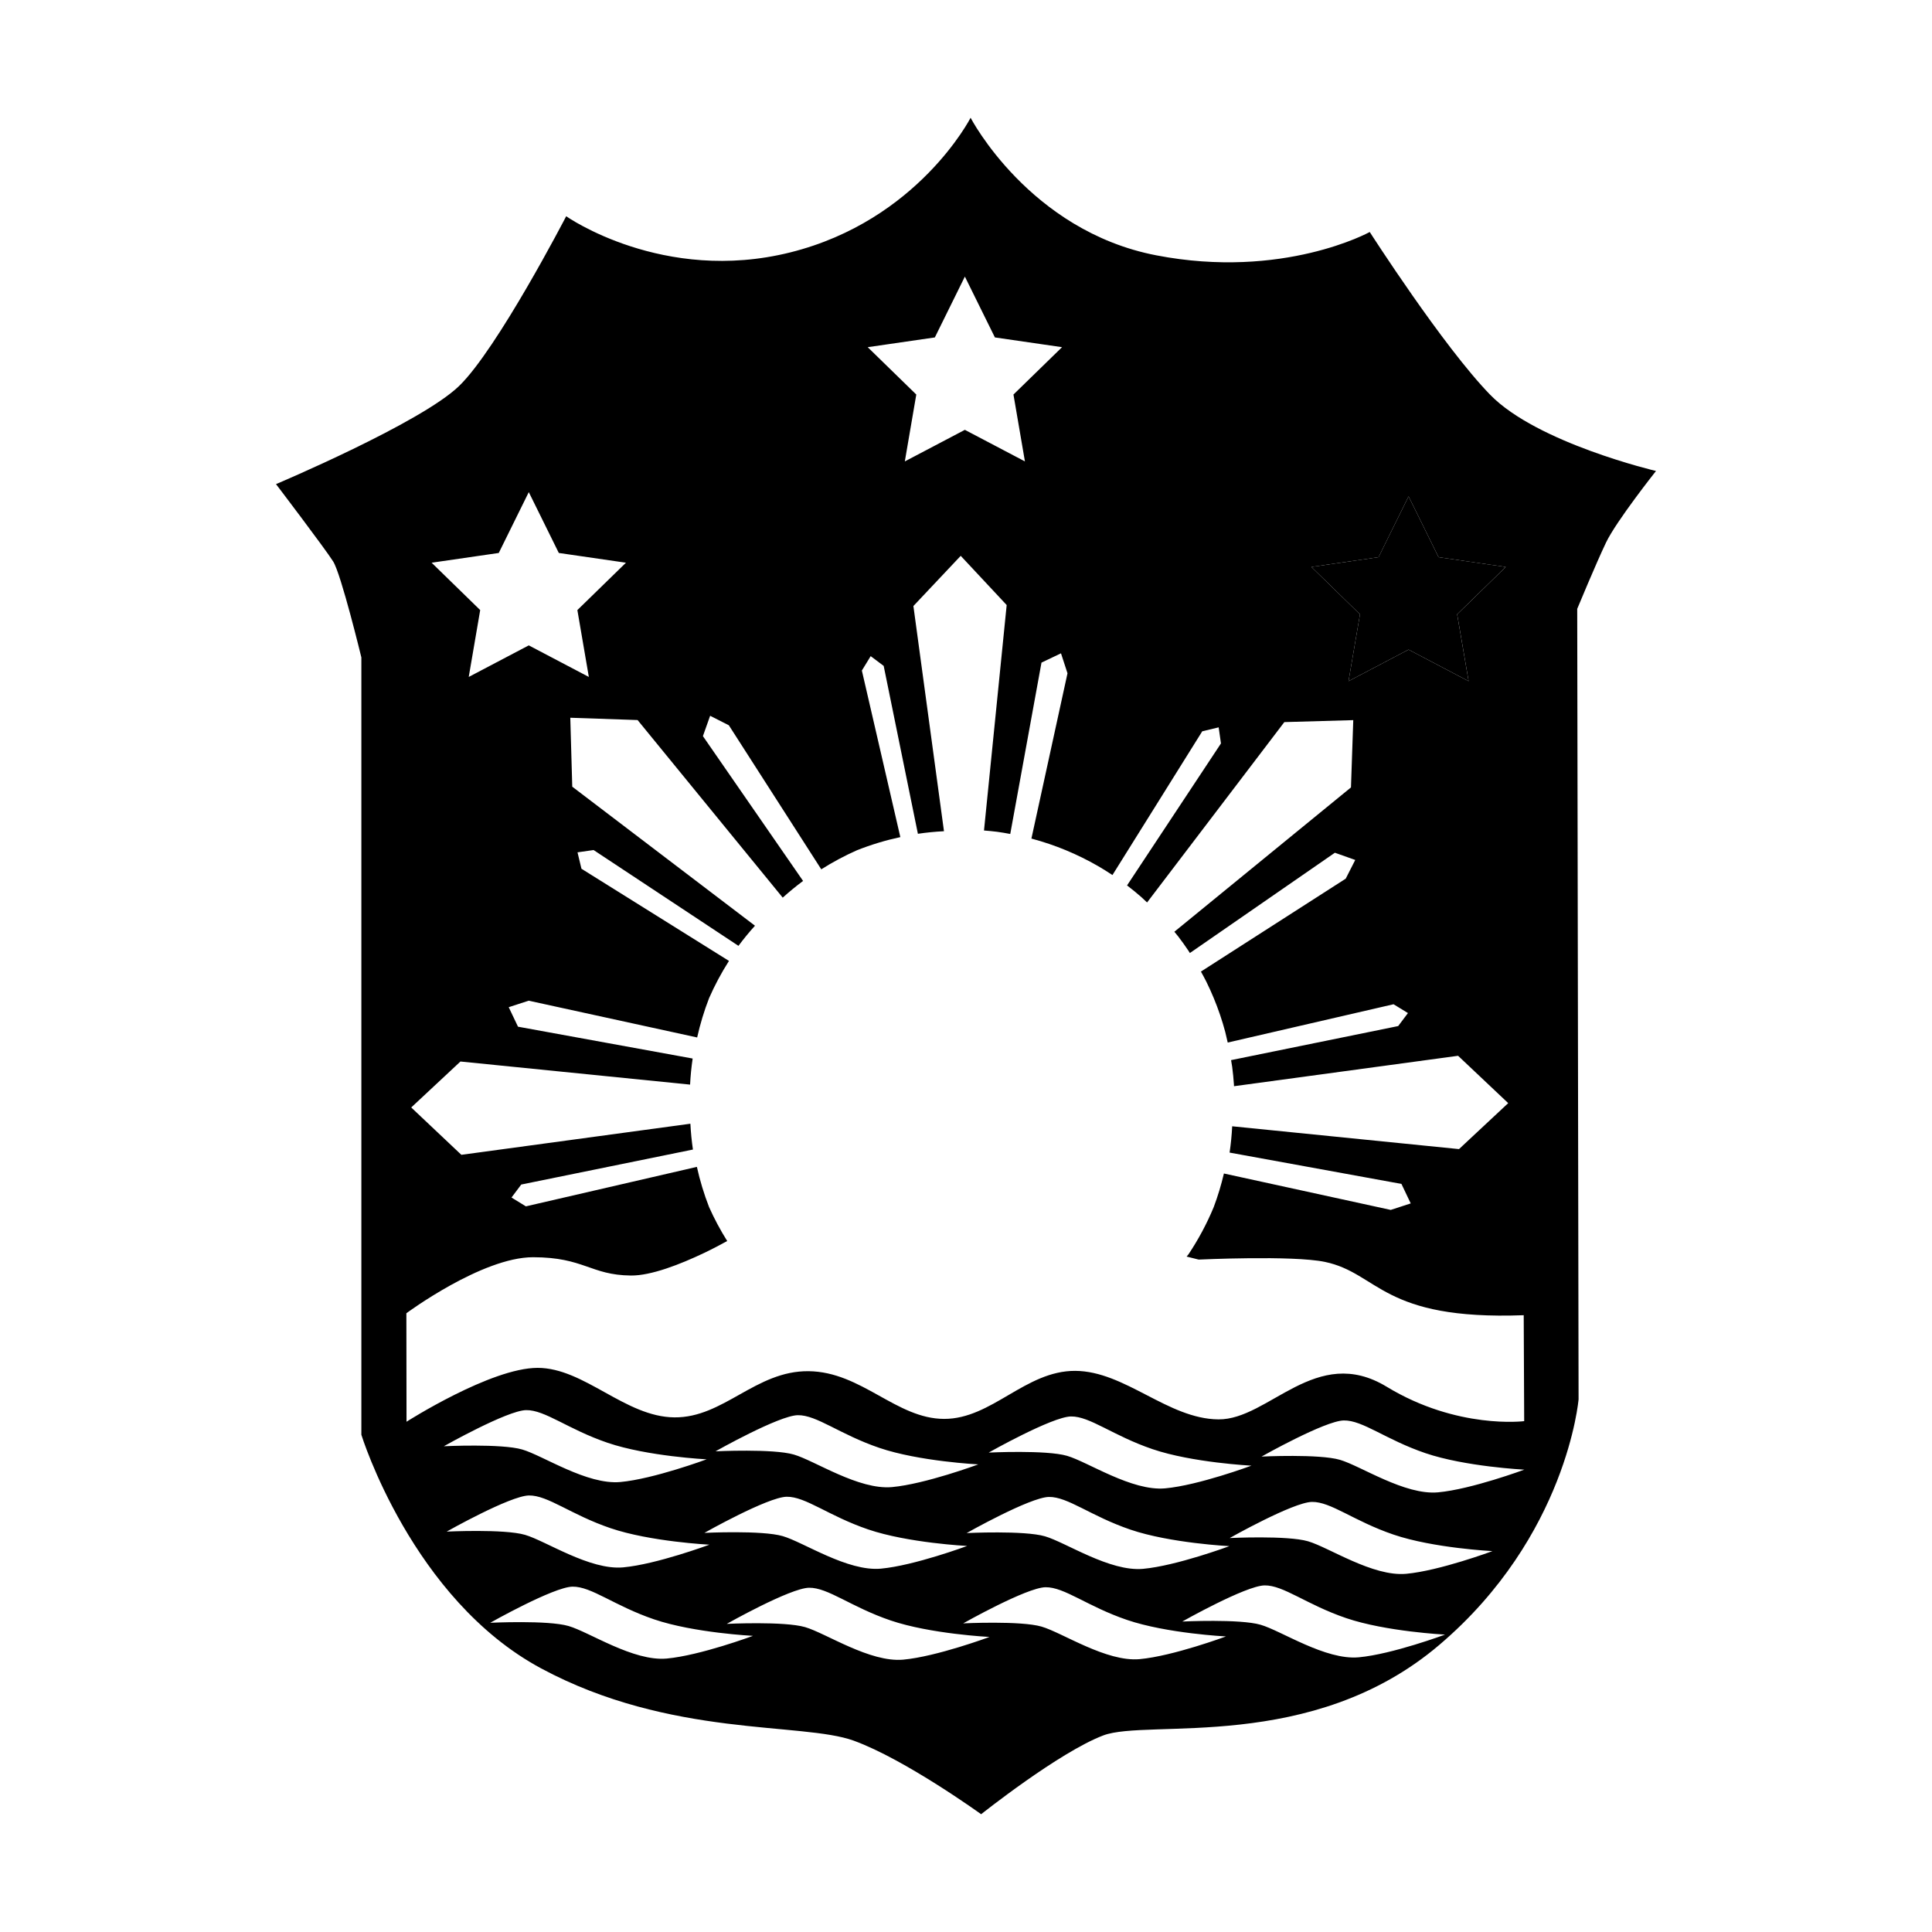
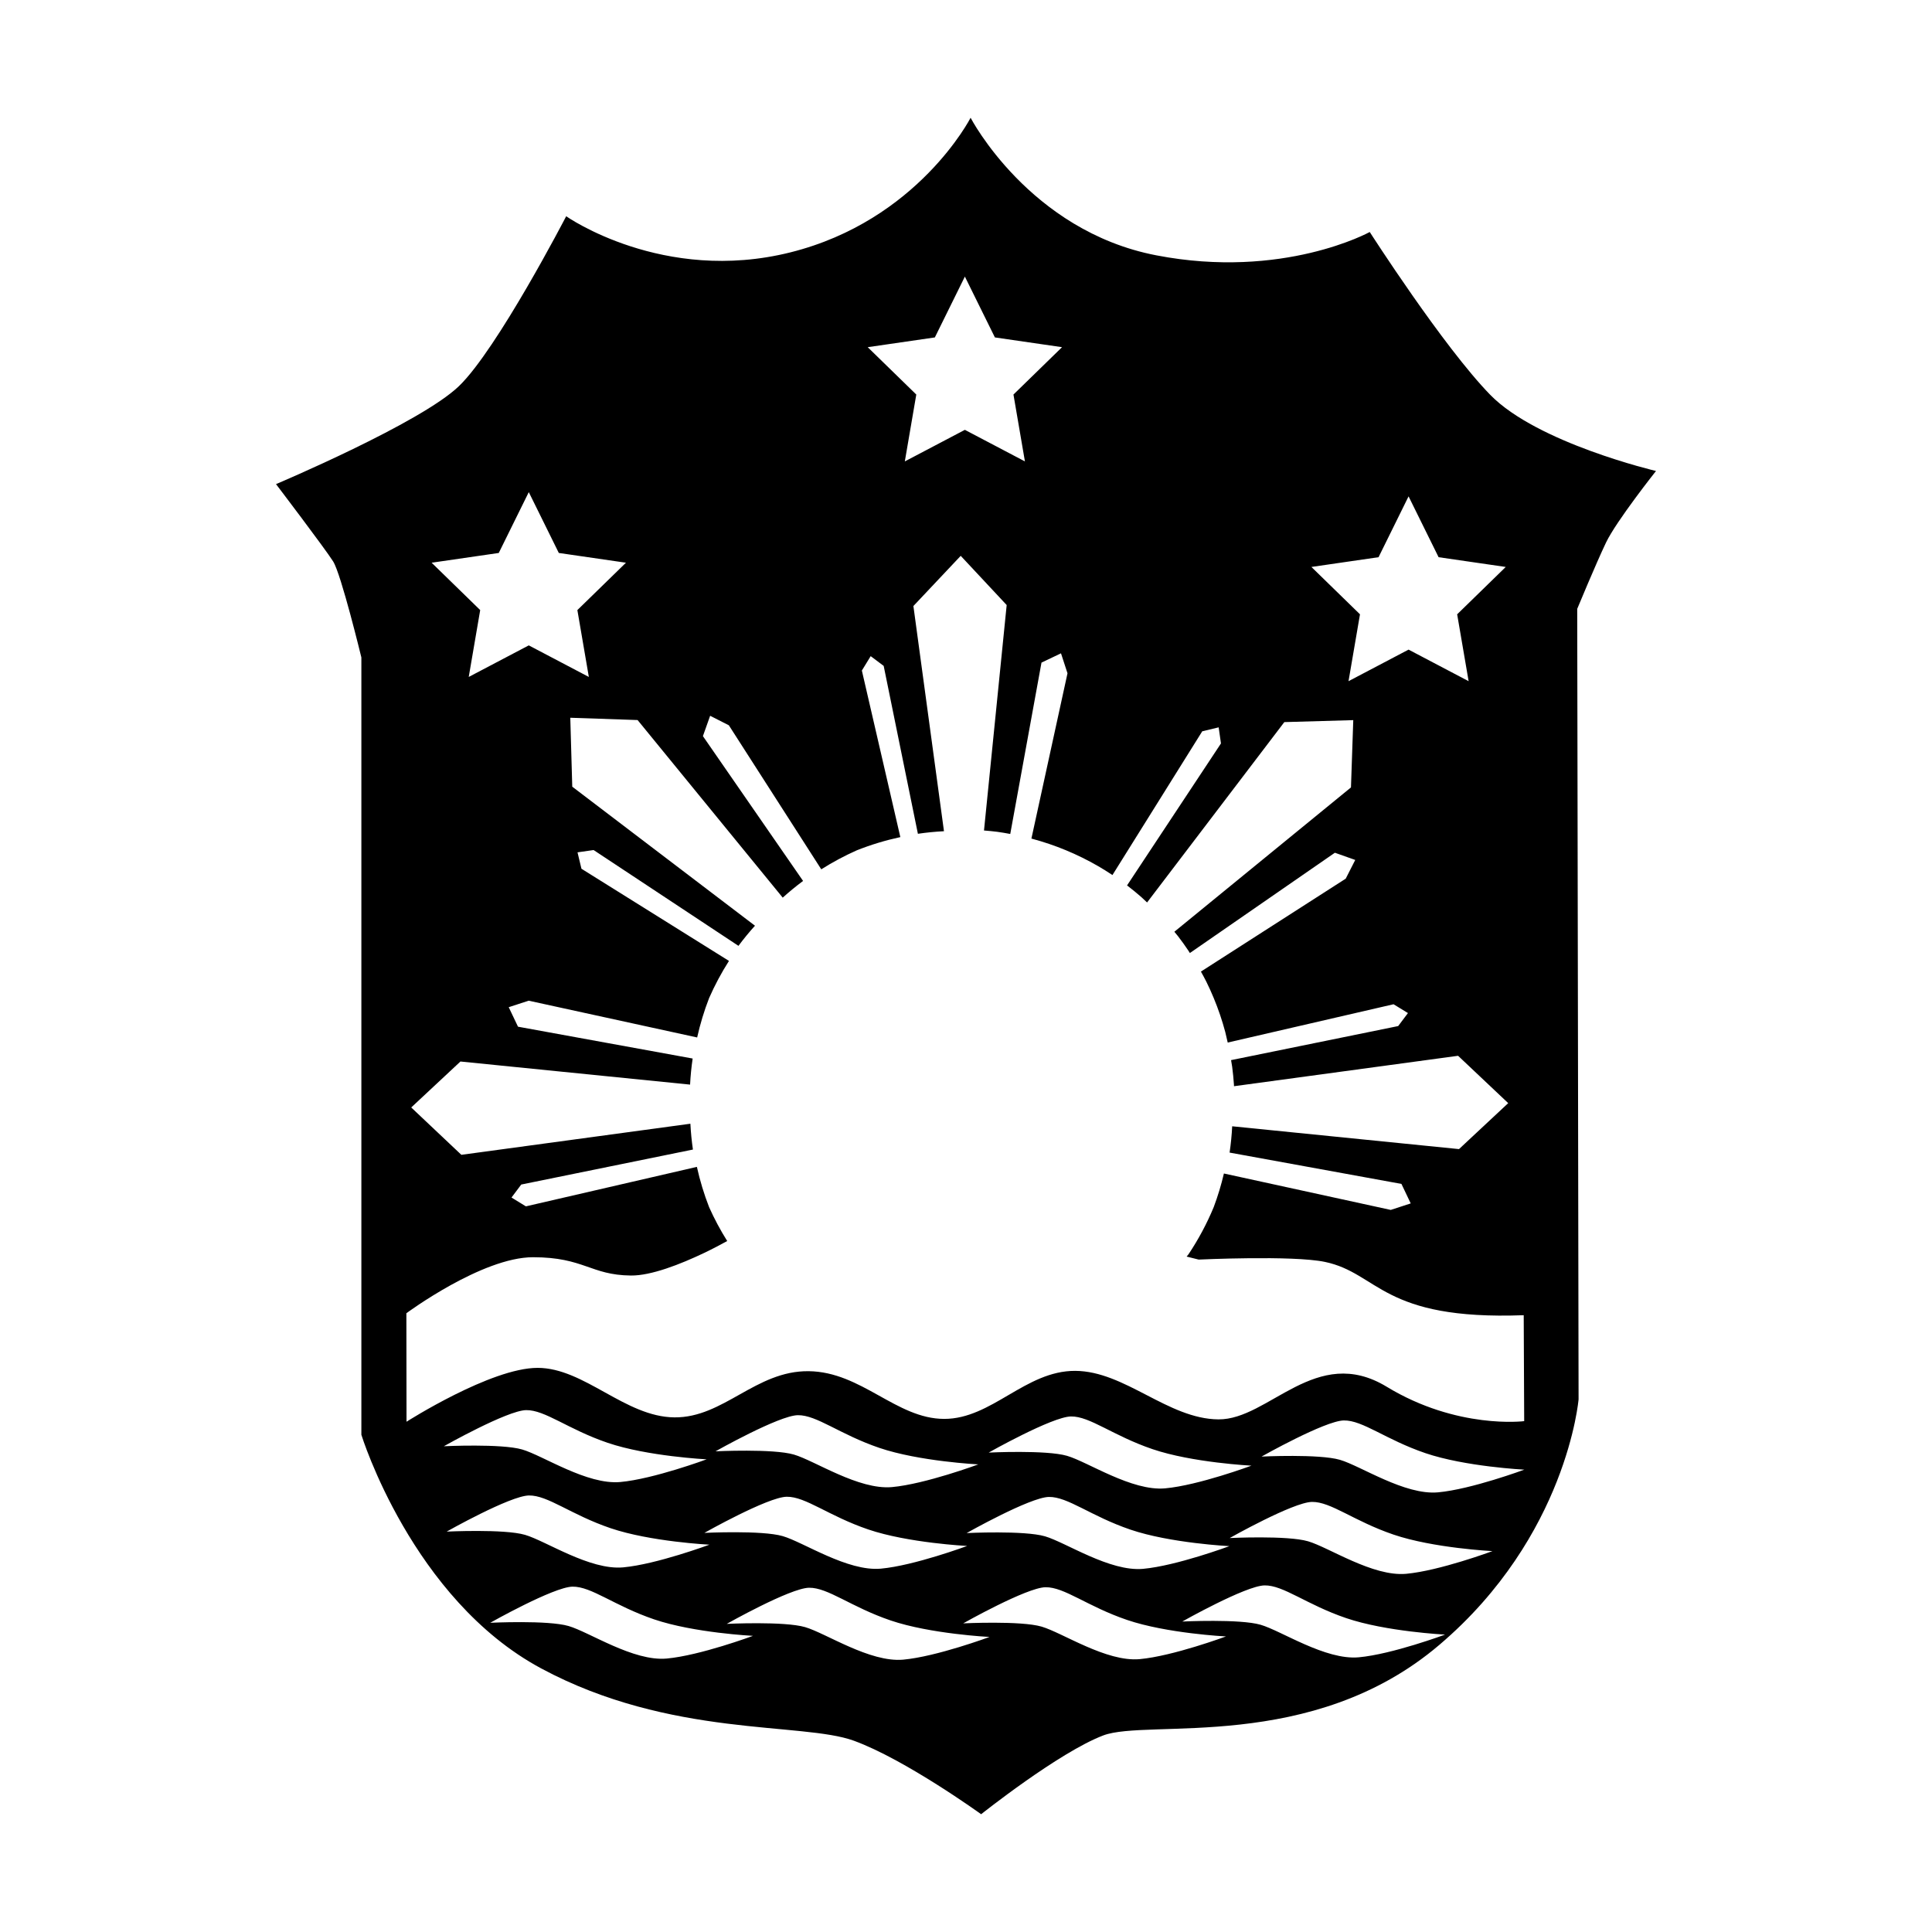
<svg xmlns="http://www.w3.org/2000/svg" version="1.1" viewBox="0 0 1080 1080" xml:space="preserve">
  <g transform="matrix(4.062937,0,0,4.062937,-40.85953,-38.91322)">
-     <path d="m 203.857,77.869 -4.131,8.37 -9.238,1.342 6.684,6.516 -1.578,9.2 8.262,-4.343 8.262,4.343 -1.578,-9.2 6.684,-6.516 -9.237,-1.342 z" style="paint-order:stroke fill markers" />
    <path d="m 172.723,232.679 c 0,0 8.714,-4.926 11.316,-4.971 2.601,-0.045 5.764,2.639 11.229,4.499 5.465,1.86 13.609,2.271 13.609,2.271 0,0 -7.281,2.702 -11.87,3.122 -4.59,0.42 -10.643,-3.645 -13.505,-4.476 -2.862,-0.832 -10.778,-0.445 -10.778,-0.445 z m -30.143,0.252 c 0,0 8.714,-4.926 11.316,-4.971 2.601,-0.045 5.764,2.639 11.229,4.499 5.465,1.86 13.609,2.271 13.609,2.271 0,0 -7.281,2.702 -11.87,3.122 -4.59,0.42 -10.643,-3.645 -13.505,-4.476 -2.862,-0.832 -10.778,-0.445 -10.778,-0.445 z m -32.532,0.071 c 0,0 8.714,-4.926 11.316,-4.971 2.601,-0.045 5.764,2.639 11.229,4.499 5.465,1.86 13.609,2.271 13.609,2.271 0,0 -7.281,2.702 -11.87,3.122 -4.59,0.42 -10.643,-3.645 -13.505,-4.476 -2.862,-0.832 -10.778,-0.445 -10.778,-0.445 z m -32.543,-0.151 c 0,0 8.714,-4.926 11.316,-4.971 2.601,-0.045 5.764,2.639 11.229,4.499 5.465,1.86 13.608,2.271 13.608,2.271 0,0 -7.281,2.702 -11.87,3.122 -4.59,0.42 -10.643,-3.645 -13.505,-4.476 -2.862,-0.832 -10.778,-0.445 -10.778,-0.445 z M 179.246,221.192 c 0,0 8.714,-4.926 11.316,-4.971 2.601,-0.045 5.764,2.639 11.229,4.499 5.465,1.86 13.608,2.271 13.608,2.271 0,0 -7.281,2.702 -11.87,3.122 -4.59,0.42 -10.643,-3.645 -13.505,-4.476 -2.862,-0.832 -10.778,-0.445 -10.778,-0.445 z m -36.195,-0.684 c 0,0 8.714,-4.926 11.316,-4.971 2.601,-0.045 5.764,2.639 11.229,4.499 5.465,1.86 13.609,2.271 13.609,2.271 0,0 -7.281,2.702 -11.87,3.122 -4.59,0.42 -10.643,-3.645 -13.505,-4.476 -2.862,-0.832 -10.778,-0.445 -10.778,-0.445 z m -36.081,-0.026 c 0,0 8.714,-4.926 11.316,-4.971 2.601,-0.045 5.764,2.639 11.229,4.499 5.465,1.86 13.609,2.271 13.609,2.271 0,0 -7.281,2.702 -11.87,3.122 -4.59,0.42 -10.643,-3.645 -13.505,-4.476 -2.862,-0.832 -10.778,-0.445 -10.778,-0.445 z m -35.459,-0.176 c 0,0 8.714,-4.926 11.316,-4.971 2.601,-0.045 5.764,2.639 11.229,4.499 5.465,1.86 13.609,2.271 13.609,2.271 0,0 -7.281,2.702 -11.87,3.122 -4.59,0.42 -10.643,-3.645 -13.505,-4.476 -2.862,-0.832 -10.778,-0.445 -10.778,-0.445 z M 183.63,209.983 c 0,0 8.714,-4.926 11.316,-4.971 2.601,-0.045 5.764,2.639 11.229,4.499 5.465,1.86 13.609,2.271 13.609,2.271 0,0 -7.281,2.702 -11.87,3.122 -4.59,0.42 -10.643,-3.645 -13.505,-4.476 -2.862,-0.832 -10.778,-0.445 -10.778,-0.445 z m -37.545,-0.549 c 0,0 8.714,-4.926 11.316,-4.971 2.601,-0.045 5.764,2.639 11.229,4.499 5.465,1.86 13.609,2.271 13.609,2.271 0,0 -7.281,2.702 -11.87,3.122 -4.59,0.42 -10.643,-3.645 -13.505,-4.476 -2.862,-0.832 -10.778,-0.445 -10.778,-0.445 z M 108.503,209.26 c 0,0 8.714,-4.926 11.316,-4.971 2.601,-0.045 5.764,2.639 11.229,4.499 5.465,1.86 13.608,2.271 13.608,2.271 0,0 -7.281,2.702 -11.87,3.122 -4.59,0.42 -10.643,-3.645 -13.505,-4.476 -2.862,-0.832 -10.778,-0.445 -10.778,-0.445 z m -37.38,-0.697 c 0,0 8.714,-4.926 11.316,-4.971 2.601,-0.045 5.764,2.639 11.229,4.499 5.465,1.86 13.609,2.271 13.609,2.271 0,0 -7.281,2.702 -11.87,3.122 -4.59,0.42 -10.643,-3.645 -13.505,-4.476 -2.862,-0.832 -10.778,-0.445 -10.778,-0.445 z M 143.597,25.782 c 0,0 -0.452,0.883 -1.405,2.276 -0.476,0.697 -1.078,1.521 -1.81,2.426 -0.733,0.905 -1.596,1.891 -2.597,2.911 -1.001,1.02 -2.139,2.075 -3.42,3.117 -0.641,0.521 -1.317,1.039 -2.03,1.548 -0.713,0.509 -1.463,1.009 -2.249,1.494 -0.787,0.485 -1.611,0.956 -2.473,1.407 -0.862,0.45 -1.763,0.88 -2.702,1.283 -0.939,0.403 -1.917,0.78 -2.934,1.124 -1.018,0.345 -2.075,0.657 -3.172,0.932 -1.097,0.274 -2.178,0.495 -3.24,0.668 -1.062,0.173 -2.105,0.297 -3.127,0.379 -1.022,0.082 -2.023,0.122 -3,0.125 -0.978,0.003 -1.932,-0.031 -2.861,-0.096 -0.929,-0.065 -1.832,-0.161 -2.707,-0.283 -0.876,-0.122 -1.723,-0.269 -2.541,-0.436 -1.636,-0.334 -3.153,-0.747 -4.532,-1.195 -1.379,-0.448 -2.621,-0.93 -3.709,-1.401 -1.087,-0.471 -2.02,-0.932 -2.78,-1.336 -1.52,-0.809 -2.351,-1.394 -2.351,-1.394 0,0 -0.592,1.142 -1.563,2.936 -0.971,1.793 -2.319,4.237 -3.833,6.84 -0.757,1.302 -1.556,2.643 -2.368,3.963 -0.813,1.32 -1.64,2.618 -2.456,3.832 -0.815,1.215 -1.618,2.346 -2.382,3.333 -0.764,0.987 -1.49,1.829 -2.15,2.465 -0.66,0.636 -1.549,1.324 -2.598,2.041 -1.049,0.717 -2.259,1.462 -3.563,2.213 -1.304,0.751 -2.701,1.509 -4.124,2.249 -1.423,0.74 -2.873,1.464 -4.281,2.148 -2.817,1.368 -5.468,2.576 -7.416,3.443 -1.947,0.867 -3.191,1.392 -3.191,1.392 0,0 1.69,2.222 3.518,4.663 1.828,2.441 3.793,5.102 4.345,5.978 0.138,0.219 0.302,0.59 0.484,1.071 0.182,0.481 0.38,1.072 0.588,1.732 0.415,1.32 0.866,2.916 1.282,4.457 0.832,3.082 1.527,5.945 1.527,5.945 v 106.949 c 0,0 0.435,1.413 1.365,3.681 0.465,1.134 1.054,2.483 1.775,3.975 0.721,1.492 1.573,3.129 2.564,4.84 0.495,0.856 1.026,1.73 1.592,2.614 0.566,0.884 1.167,1.779 1.806,2.674 0.638,0.895 1.313,1.792 2.026,2.681 0.712,0.889 1.462,1.771 2.251,2.637 0.789,0.866 1.615,1.715 2.482,2.539 0.867,0.825 1.773,1.624 2.719,2.391 0.946,0.766 1.933,1.498 2.962,2.188 1.028,0.69 2.098,1.338 3.21,1.935 1.112,0.597 2.225,1.148 3.336,1.657 1.111,0.509 2.221,0.976 3.327,1.406 1.106,0.429 2.207,0.821 3.301,1.179 1.094,0.358 2.181,0.681 3.258,0.976 2.154,0.588 4.27,1.058 6.324,1.441 2.054,0.383 4.046,0.678 5.955,0.92 3.818,0.483 7.302,0.748 10.277,1.055 1.487,0.153 2.847,0.318 4.058,0.524 0.605,0.103 1.173,0.217 1.701,0.345 0.528,0.129 1.015,0.272 1.46,0.434 0.889,0.324 1.83,0.725 2.796,1.179 0.966,0.454 1.956,0.961 2.944,1.496 1.976,1.07 3.944,2.253 5.69,3.356 1.746,1.103 3.269,2.124 4.356,2.87 1.087,0.746 1.737,1.216 1.737,1.216 0,0 0.668,-0.532 1.765,-1.366 1.097,-0.834 2.624,-1.97 4.341,-3.18 1.718,-1.209 3.627,-2.491 5.489,-3.617 0.931,-0.563 1.85,-1.086 2.727,-1.542 0.878,-0.456 1.714,-0.844 2.479,-1.135 0.382,-0.146 0.829,-0.263 1.335,-0.36 0.506,-0.096 1.07,-0.171 1.689,-0.232 1.237,-0.121 2.688,-0.182 4.313,-0.237 1.625,-0.055 3.423,-0.103 5.353,-0.197 1.929,-0.094 3.99,-0.234 6.14,-0.473 1.075,-0.119 2.173,-0.263 3.287,-0.439 1.115,-0.175 2.246,-0.382 3.39,-0.626 1.144,-0.244 2.299,-0.527 3.461,-0.853 1.162,-0.327 2.331,-0.697 3.502,-1.119 1.17,-0.422 2.342,-0.895 3.51,-1.425 1.168,-0.53 2.332,-1.118 3.488,-1.77 1.155,-0.652 2.301,-1.368 3.433,-2.155 1.132,-0.787 2.249,-1.644 3.348,-2.579 1.098,-0.935 2.134,-1.884 3.111,-2.843 0.977,-0.959 1.895,-1.928 2.757,-2.901 0.862,-0.973 1.669,-1.95 2.424,-2.926 0.755,-0.976 1.458,-1.95 2.113,-2.917 0.655,-0.967 1.261,-1.927 1.823,-2.874 0.561,-0.947 1.078,-1.882 1.553,-2.799 0.475,-0.917 0.909,-1.815 1.305,-2.69 0.396,-0.875 0.754,-1.726 1.078,-2.548 0.648,-1.644 1.158,-3.172 1.56,-4.538 0.401,-1.366 0.694,-2.571 0.905,-3.571 0.423,-1.999 0.521,-3.176 0.521,-3.176 L 227.061,93.348 c 0,0 0.638,-1.541 1.452,-3.451 0.814,-1.91 1.805,-4.191 2.51,-5.669 0.353,-0.739 0.959,-1.724 1.67,-2.786 0.711,-1.062 1.526,-2.201 2.298,-3.247 1.543,-2.093 2.909,-3.816 2.909,-3.816 0,0 -1.021,-0.24 -2.653,-0.703 -1.632,-0.464 -3.876,-1.151 -6.322,-2.045 -1.223,-0.447 -2.497,-0.946 -3.77,-1.496 -1.273,-0.549 -2.545,-1.148 -3.766,-1.795 -1.221,-0.647 -2.39,-1.341 -3.456,-2.082 -0.533,-0.37 -1.041,-0.752 -1.516,-1.145 -0.475,-0.393 -0.918,-0.797 -1.323,-1.212 -0.809,-0.83 -1.675,-1.802 -2.57,-2.869 -0.896,-1.066 -1.821,-2.227 -2.75,-3.432 -1.858,-2.411 -3.728,-5.004 -5.396,-7.39 -1.668,-2.385 -3.134,-4.564 -4.182,-6.145 -1.049,-1.582 -1.68,-2.567 -1.68,-2.567 0,0 -0.746,0.411 -2.136,0.976 -0.695,0.282 -1.552,0.603 -2.557,0.929 -1.006,0.326 -2.16,0.658 -3.451,0.964 -1.291,0.306 -2.718,0.585 -4.269,0.806 -1.551,0.221 -3.226,0.383 -5.013,0.454 -0.893,0.036 -1.815,0.049 -2.762,0.035 -0.947,-0.014 -1.921,-0.055 -2.919,-0.126 -0.998,-0.071 -2.022,-0.173 -3.068,-0.311 -1.046,-0.137 -2.116,-0.309 -3.207,-0.52 -1.091,-0.211 -2.146,-0.469 -3.164,-0.768 -1.018,-0.299 -2,-0.639 -2.946,-1.013 -0.946,-0.374 -1.855,-0.783 -2.73,-1.218 -0.874,-0.435 -1.713,-0.898 -2.516,-1.381 -0.803,-0.483 -1.571,-0.987 -2.303,-1.504 -0.733,-0.517 -1.431,-1.049 -2.093,-1.586 -0.663,-0.538 -1.291,-1.083 -1.885,-1.628 -0.594,-0.545 -1.153,-1.09 -1.678,-1.629 -1.05,-1.077 -1.965,-2.129 -2.745,-3.099 -0.78,-0.97 -1.426,-1.86 -1.941,-2.615 -1.03,-1.51 -1.535,-2.483 -1.535,-2.483 z m -0.787,21.85 4.132,8.371 9.237,1.342 -6.684,6.516 1.578,9.2 -8.263,-4.343 -8.262,4.343 1.578,-9.2 -6.684,-6.516 9.238,-1.342 z m -60,29.655 4.132,8.371 9.237,1.342 -6.684,6.516 1.578,9.2 -8.263,-4.343 -8.262,4.343 1.578,-9.2 -6.684,-6.516 9.238,-1.342 z m 121.047,0.583 4.132,8.371 9.237,1.342 -6.684,6.516 1.578,9.2 -8.263,-4.343 -8.262,4.343 1.578,-9.2 -6.684,-6.516 9.238,-1.342 z m -61.618,8.183 6.323,6.77 -3.12,31.02 c 0.6,0.045 1.198,0.104 1.795,0.177 0.608,0.085 1.214,0.185 1.817,0.3 l 4.298,-23.577 2.683,-1.277 0.895,2.747 -4.965,22.744 c 0.031,0.007 0.062,0.015 0.093,0.022 0.792,0.212 1.577,0.451 2.353,0.714 0.776,0.263 1.544,0.552 2.301,0.866 0.757,0.314 1.504,0.652 2.24,1.014 0.735,0.363 1.459,0.75 2.169,1.16 0.677,0.392 1.342,0.806 1.994,1.239 l 12.356,-19.778 2.258,-0.542 0.316,2.213 -12.923,19.537 c 0.029,0.02 0.058,0.041 0.086,0.061 0.65,0.499 1.284,1.02 1.901,1.56 0.26,0.237 0.517,0.478 0.771,0.722 l 18.883,-24.816 9.485,-0.271 -0.316,9.258 -24.299,19.858 c 0.173,0.207 0.344,0.415 0.513,0.625 0.499,0.65 0.977,1.317 1.432,1.998 0.064,0.101 0.127,0.203 0.19,0.305 l 19.951,-13.799 2.8,0.993 -1.31,2.575 -19.921,12.783 c 0.259,0.461 0.508,0.928 0.748,1.399 0.362,0.735 0.701,1.482 1.014,2.24 0.314,0.757 0.603,1.525 0.867,2.301 0.263,0.776 0.502,1.561 0.714,2.353 0.124,0.488 0.238,0.978 0.343,1.471 l 22.817,-5.269 1.98,1.213 -1.342,1.789 -22.993,4.686 c 0.055,0.31 0.106,0.621 0.153,0.932 0.107,0.813 0.188,1.629 0.242,2.447 0.003,0.07 0.005,0.14 0.007,0.21 l 30.831,-4.186 6.898,6.515 -6.771,6.323 -31.207,-3.139 c -0.06,1.211 -0.179,2.42 -0.357,3.619 l 23.644,4.31 1.277,2.683 -2.747,0.895 -22.955,-5.011 c -0.184,0.784 -0.393,1.562 -0.626,2.333 -0.234,0.77 -0.492,1.533 -0.775,2.287 -0.471,1.137 -0.997,2.25 -1.577,3.334 -0.579,1.084 -1.212,2.139 -1.895,3.163 -0.085,0.105 -0.171,0.21 -0.257,0.314 l 1.659,0.414 c 0,0 0.807,-0.038 2.088,-0.081 1.28,-0.043 3.034,-0.091 4.927,-0.109 1.893,-0.018 3.926,-0.008 5.763,0.066 0.919,0.037 1.789,0.089 2.569,0.162 0.78,0.072 1.47,0.165 2.027,0.282 0.463,0.097 0.899,0.213 1.313,0.346 0.415,0.133 0.808,0.282 1.187,0.444 0.758,0.325 1.458,0.703 2.151,1.112 0.692,0.408 1.378,0.847 2.107,1.291 0.729,0.444 1.501,0.894 2.368,1.327 0.434,0.216 0.891,0.428 1.379,0.633 0.487,0.204 1.005,0.401 1.559,0.588 0.554,0.186 1.144,0.363 1.777,0.526 0.633,0.163 1.309,0.312 2.034,0.445 0.725,0.133 1.499,0.25 2.329,0.347 0.83,0.097 1.716,0.175 2.663,0.231 0.947,0.056 1.956,0.089 3.034,0.097 1.077,0.008 2.224,-0.009 3.444,-0.054 l 0.066,14.575 c 0,0 -0.574,0.074 -1.588,0.091 -0.507,0.009 -1.124,0.004 -1.833,-0.031 -0.71,-0.035 -1.512,-0.1 -2.39,-0.211 -0.878,-0.111 -1.833,-0.269 -2.847,-0.488 -1.013,-0.22 -2.086,-0.502 -3.201,-0.862 -0.557,-0.18 -1.125,-0.38 -1.702,-0.602 -0.576,-0.221 -1.162,-0.464 -1.753,-0.731 -0.591,-0.267 -1.188,-0.557 -1.79,-0.873 -0.602,-0.316 -1.207,-0.658 -1.815,-1.027 -0.608,-0.369 -1.204,-0.675 -1.787,-0.923 -0.583,-0.248 -1.155,-0.439 -1.716,-0.579 -0.561,-0.14 -1.111,-0.229 -1.651,-0.274 -0.54,-0.045 -1.07,-0.046 -1.591,-0.009 -0.521,0.037 -1.032,0.112 -1.536,0.218 -0.503,0.106 -0.999,0.243 -1.487,0.405 -0.488,0.162 -0.969,0.348 -1.443,0.552 -0.474,0.204 -0.943,0.426 -1.406,0.66 -0.925,0.467 -1.829,0.98 -2.719,1.486 -0.889,0.506 -1.764,1.006 -2.632,1.446 -0.434,0.22 -0.866,0.425 -1.298,0.609 -0.431,0.184 -0.862,0.347 -1.292,0.481 -0.43,0.135 -0.861,0.241 -1.292,0.313 -0.431,0.072 -0.864,0.109 -1.298,0.106 -0.434,-0.003 -0.865,-0.032 -1.291,-0.084 -0.427,-0.051 -0.85,-0.125 -1.27,-0.218 -0.42,-0.093 -0.837,-0.205 -1.251,-0.333 -0.414,-0.128 -0.826,-0.271 -1.236,-0.428 -0.819,-0.313 -1.63,-0.677 -2.436,-1.067 -0.806,-0.389 -1.607,-0.804 -2.408,-1.219 -0.801,-0.414 -1.601,-0.829 -2.404,-1.218 -0.803,-0.388 -1.61,-0.751 -2.423,-1.062 -0.407,-0.156 -0.815,-0.299 -1.225,-0.425 -0.411,-0.127 -0.823,-0.237 -1.239,-0.329 -0.415,-0.091 -0.834,-0.164 -1.255,-0.213 -0.421,-0.05 -0.846,-0.077 -1.274,-0.079 -0.428,-0.002 -0.848,0.023 -1.259,0.07 -0.412,0.047 -0.816,0.117 -1.213,0.207 -0.397,0.09 -0.788,0.199 -1.173,0.324 -0.385,0.125 -0.764,0.267 -1.139,0.422 -0.749,0.31 -1.48,0.672 -2.2,1.06 -0.72,0.388 -1.43,0.802 -2.138,1.216 -0.708,0.414 -1.413,0.829 -2.125,1.218 -0.711,0.388 -1.429,0.751 -2.161,1.061 -0.366,0.155 -0.736,0.298 -1.109,0.424 -0.374,0.126 -0.752,0.236 -1.136,0.326 -0.384,0.09 -0.774,0.161 -1.17,0.209 -0.396,0.048 -0.799,0.073 -1.21,0.072 -0.411,-8e-4 -0.814,-0.027 -1.212,-0.075 -0.398,-0.048 -0.79,-0.118 -1.177,-0.207 -0.387,-0.089 -0.769,-0.198 -1.147,-0.321 -0.378,-0.124 -0.753,-0.264 -1.124,-0.416 -0.743,-0.305 -1.475,-0.66 -2.204,-1.041 -0.729,-0.381 -1.456,-0.788 -2.187,-1.195 -0.732,-0.407 -1.47,-0.816 -2.221,-1.199 -0.751,-0.383 -1.517,-0.742 -2.305,-1.052 -0.394,-0.155 -0.793,-0.297 -1.199,-0.423 -0.406,-0.127 -0.819,-0.238 -1.239,-0.33 -0.42,-0.092 -0.849,-0.166 -1.286,-0.218 -0.437,-0.052 -0.882,-0.082 -1.337,-0.087 -0.455,-0.005 -0.899,0.015 -1.333,0.058 -0.434,0.043 -0.858,0.108 -1.274,0.193 -0.415,0.085 -0.822,0.189 -1.222,0.31 -0.399,0.12 -0.791,0.257 -1.177,0.406 -0.772,0.298 -1.519,0.648 -2.252,1.024 -0.733,0.376 -1.452,0.777 -2.167,1.178 -0.715,0.402 -1.426,0.804 -2.143,1.18 -0.717,0.376 -1.441,0.727 -2.181,1.027 -0.37,0.15 -0.744,0.287 -1.124,0.408 -0.38,0.121 -0.765,0.226 -1.157,0.312 -0.392,0.086 -0.79,0.152 -1.196,0.196 -0.406,0.044 -0.821,0.067 -1.244,0.062 -0.424,-0.004 -0.843,-0.034 -1.258,-0.087 -0.415,-0.053 -0.826,-0.128 -1.233,-0.223 -0.407,-0.095 -0.811,-0.21 -1.212,-0.341 -0.401,-0.131 -0.798,-0.278 -1.193,-0.438 -0.79,-0.321 -1.569,-0.693 -2.341,-1.091 -0.772,-0.398 -1.538,-0.823 -2.302,-1.246 -0.763,-0.424 -1.524,-0.847 -2.286,-1.243 -0.762,-0.397 -1.525,-0.767 -2.293,-1.084 -0.384,-0.159 -0.769,-0.304 -1.156,-0.433 -0.387,-0.129 -0.776,-0.241 -1.167,-0.334 -0.391,-0.092 -0.784,-0.165 -1.18,-0.215 -0.396,-0.05 -0.795,-0.076 -1.197,-0.076 -0.402,-3e-4 -0.825,0.028 -1.263,0.082 -0.438,0.054 -0.893,0.133 -1.359,0.235 -0.933,0.202 -1.914,0.491 -2.91,0.839 -0.996,0.347 -2.008,0.753 -3.002,1.187 -0.994,0.434 -1.971,0.897 -2.897,1.361 -0.926,0.463 -1.803,0.927 -2.596,1.361 -0.793,0.434 -1.503,0.84 -2.098,1.188 -1.188,0.695 -1.914,1.159 -1.914,1.159 l -0.02,-14.927 c 0,0 0.65,-0.482 1.735,-1.205 0.542,-0.361 1.194,-0.783 1.927,-1.235 0.733,-0.452 1.548,-0.934 2.417,-1.416 0.87,-0.482 1.795,-0.964 2.748,-1.415 0.953,-0.452 1.933,-0.873 2.915,-1.234 0.491,-0.181 0.982,-0.346 1.47,-0.493 0.488,-0.147 0.973,-0.275 1.452,-0.38 0.478,-0.105 0.951,-0.188 1.413,-0.244 0.462,-0.056 0.915,-0.086 1.354,-0.086 0.878,6.3e-4 1.661,0.04 2.368,0.107 0.707,0.068 1.339,0.164 1.917,0.28 0.578,0.116 1.102,0.251 1.594,0.396 0.491,0.145 0.95,0.3 1.398,0.455 0.447,0.155 0.883,0.311 1.329,0.458 0.446,0.147 0.902,0.285 1.388,0.404 0.486,0.119 1.004,0.22 1.574,0.293 0.57,0.073 1.192,0.117 1.887,0.125 0.348,0.004 0.715,-0.017 1.097,-0.06 0.382,-0.043 0.779,-0.108 1.188,-0.192 0.818,-0.167 1.682,-0.409 2.562,-0.701 0.88,-0.292 1.776,-0.634 2.659,-1.002 0.883,-0.368 1.752,-0.76 2.578,-1.153 1.25,-0.595 2.227,-1.128 3.173,-1.64 -0.469,-0.747 -0.913,-1.51 -1.328,-2.287 -0.416,-0.777 -0.804,-1.569 -1.164,-2.375 -0.351,-0.9 -0.667,-1.814 -0.947,-2.738 -0.28,-0.924 -0.525,-1.859 -0.733,-2.802 l -23.526,5.433 -1.98,-1.214 1.341,-1.788 23.621,-4.814 c -0.173,-1.178 -0.29,-2.364 -0.35,-3.553 l -31.511,4.278 -6.898,-6.515 6.771,-6.323 31.596,3.178 c 0.06,-1.201 0.178,-2.399 0.353,-3.588 l -24.03,-4.38 -1.277,-2.683 2.747,-0.895 23.18,5.06 c 0.205,-0.922 0.445,-1.836 0.719,-2.739 0.274,-0.904 0.582,-1.797 0.924,-2.678 0.389,-0.886 0.812,-1.757 1.268,-2.611 0.456,-0.853 0.945,-1.689 1.466,-2.505 l -20.296,-12.68 -0.542,-2.258 2.213,-0.316 19.93,13.182 c 0.713,-0.959 1.472,-1.884 2.274,-2.77 l -25.14,-19.129 -0.271,-9.485 9.259,0.316 19.969,24.435 c 0.896,-0.81 1.83,-1.577 2.8,-2.298 l -13.781,-19.924 0.994,-2.8 2.575,1.309 12.716,19.817 c 0.784,-0.497 1.586,-0.964 2.403,-1.401 0.818,-0.437 1.652,-0.844 2.5,-1.22 0.969,-0.384 1.953,-0.728 2.95,-1.03 0.997,-0.302 2.006,-0.563 3.025,-0.782 l -5.293,-22.917 1.213,-1.98 1.789,1.342 4.707,23.098 c 1.19,-0.175 2.387,-0.293 3.588,-0.353 l -4.207,-30.984 z" style="paint-order:stroke fill markers" />
  </g>
</svg>
